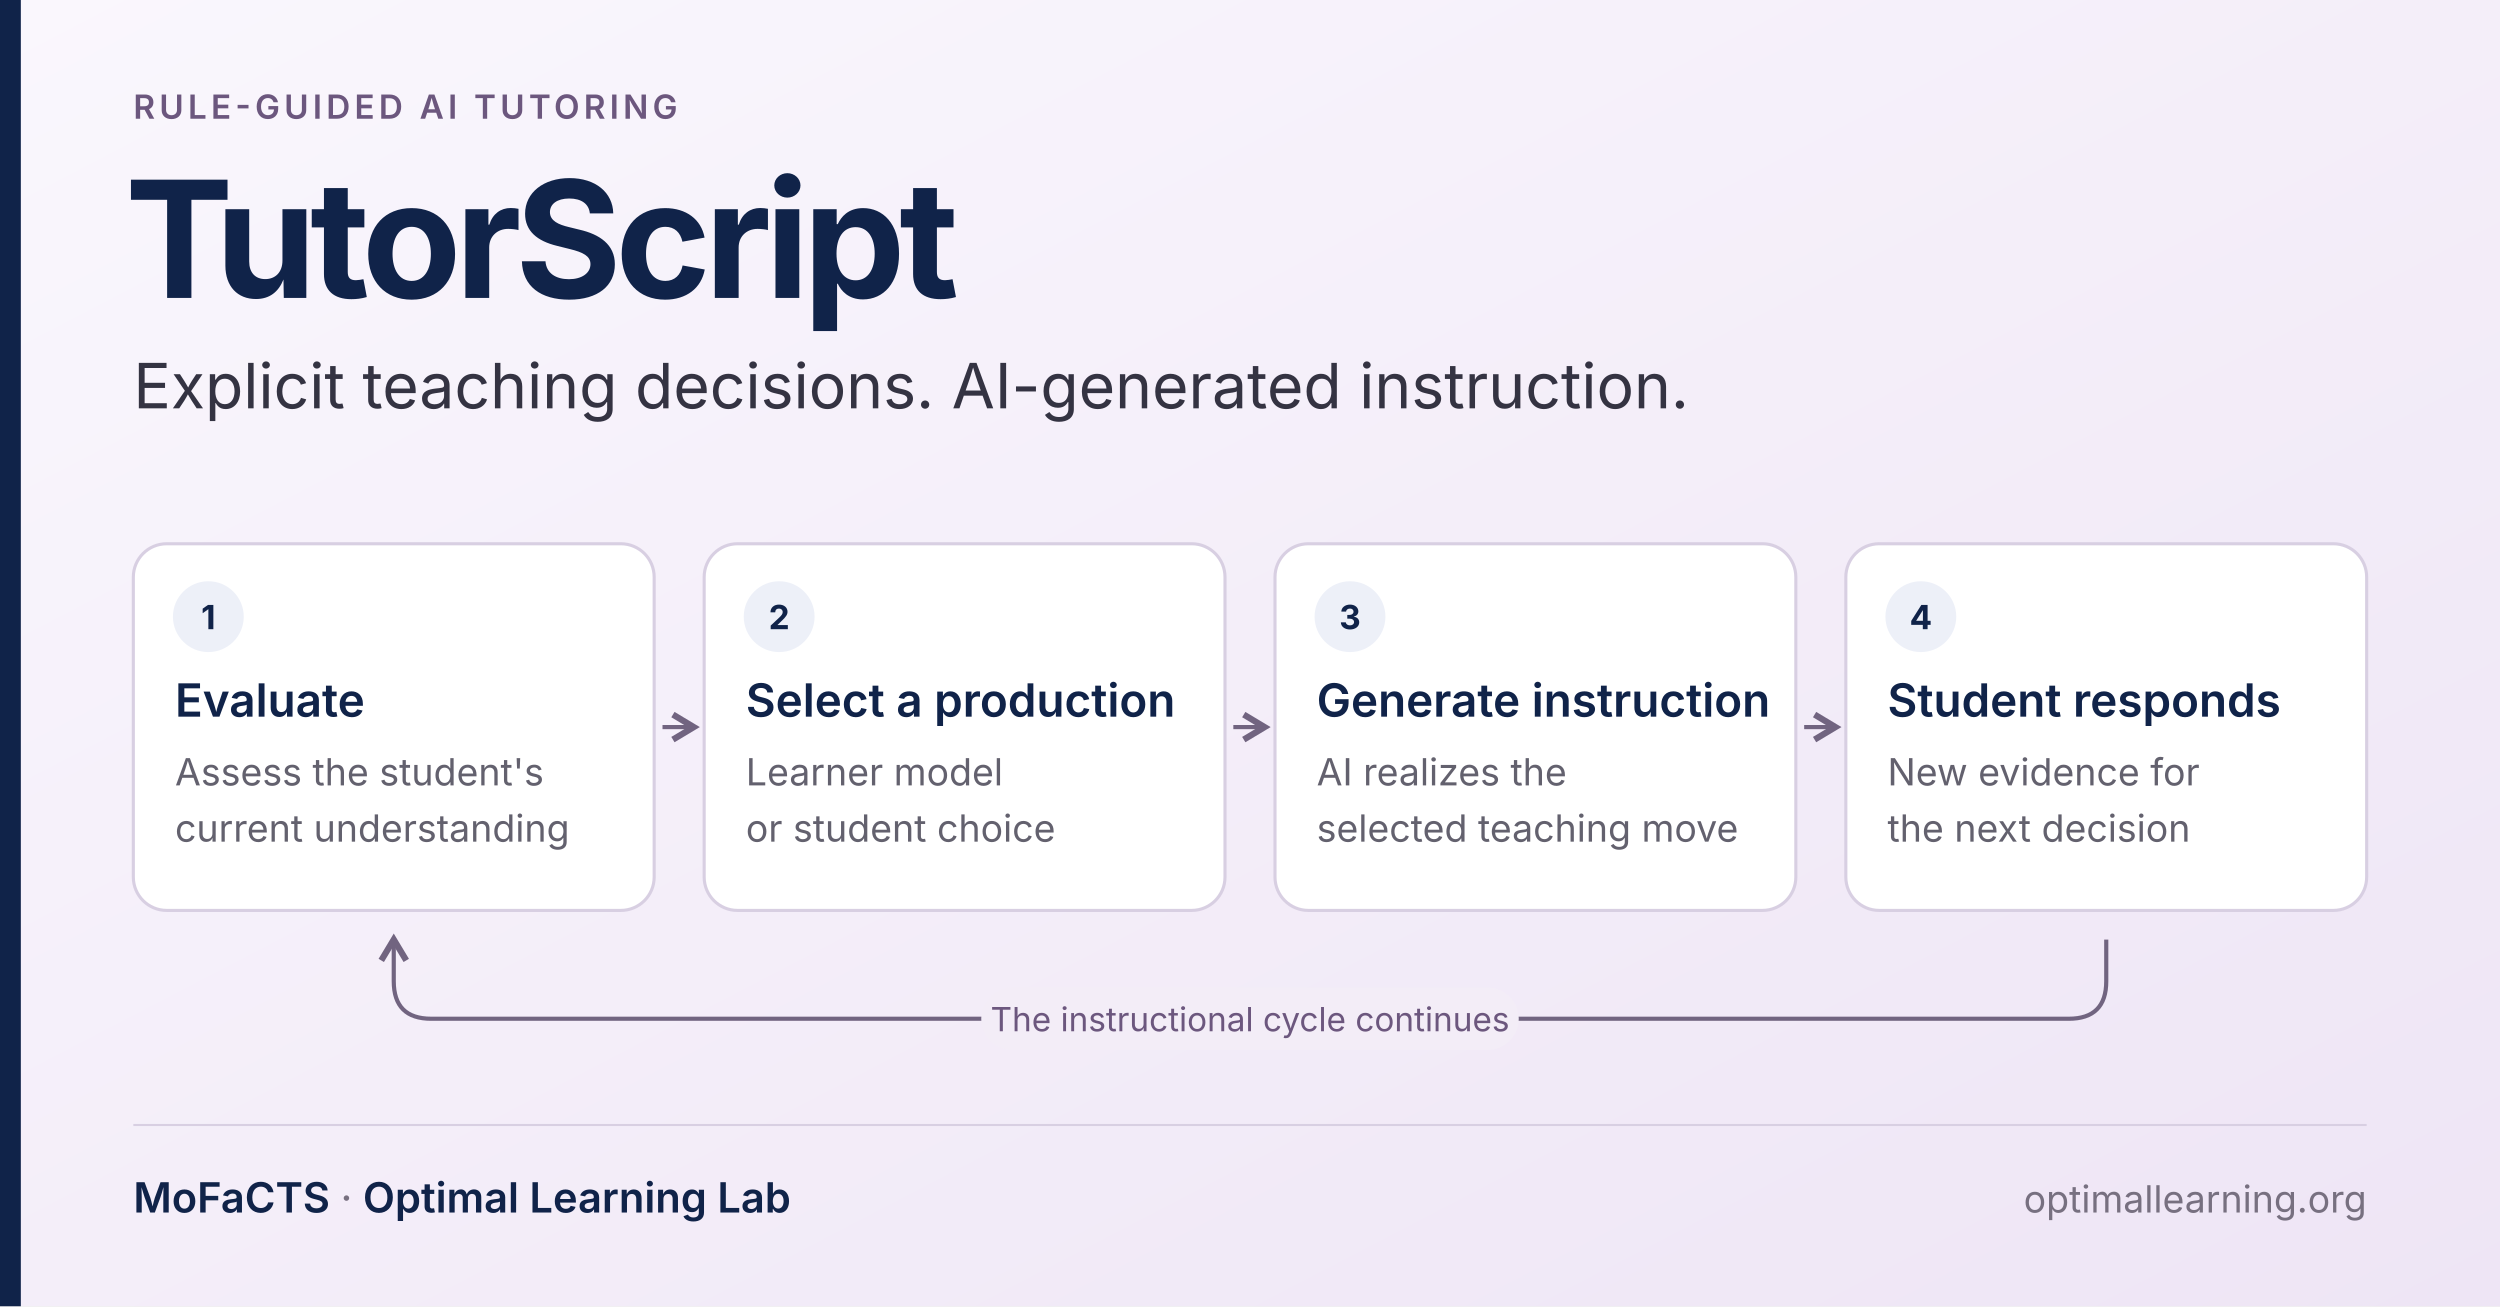
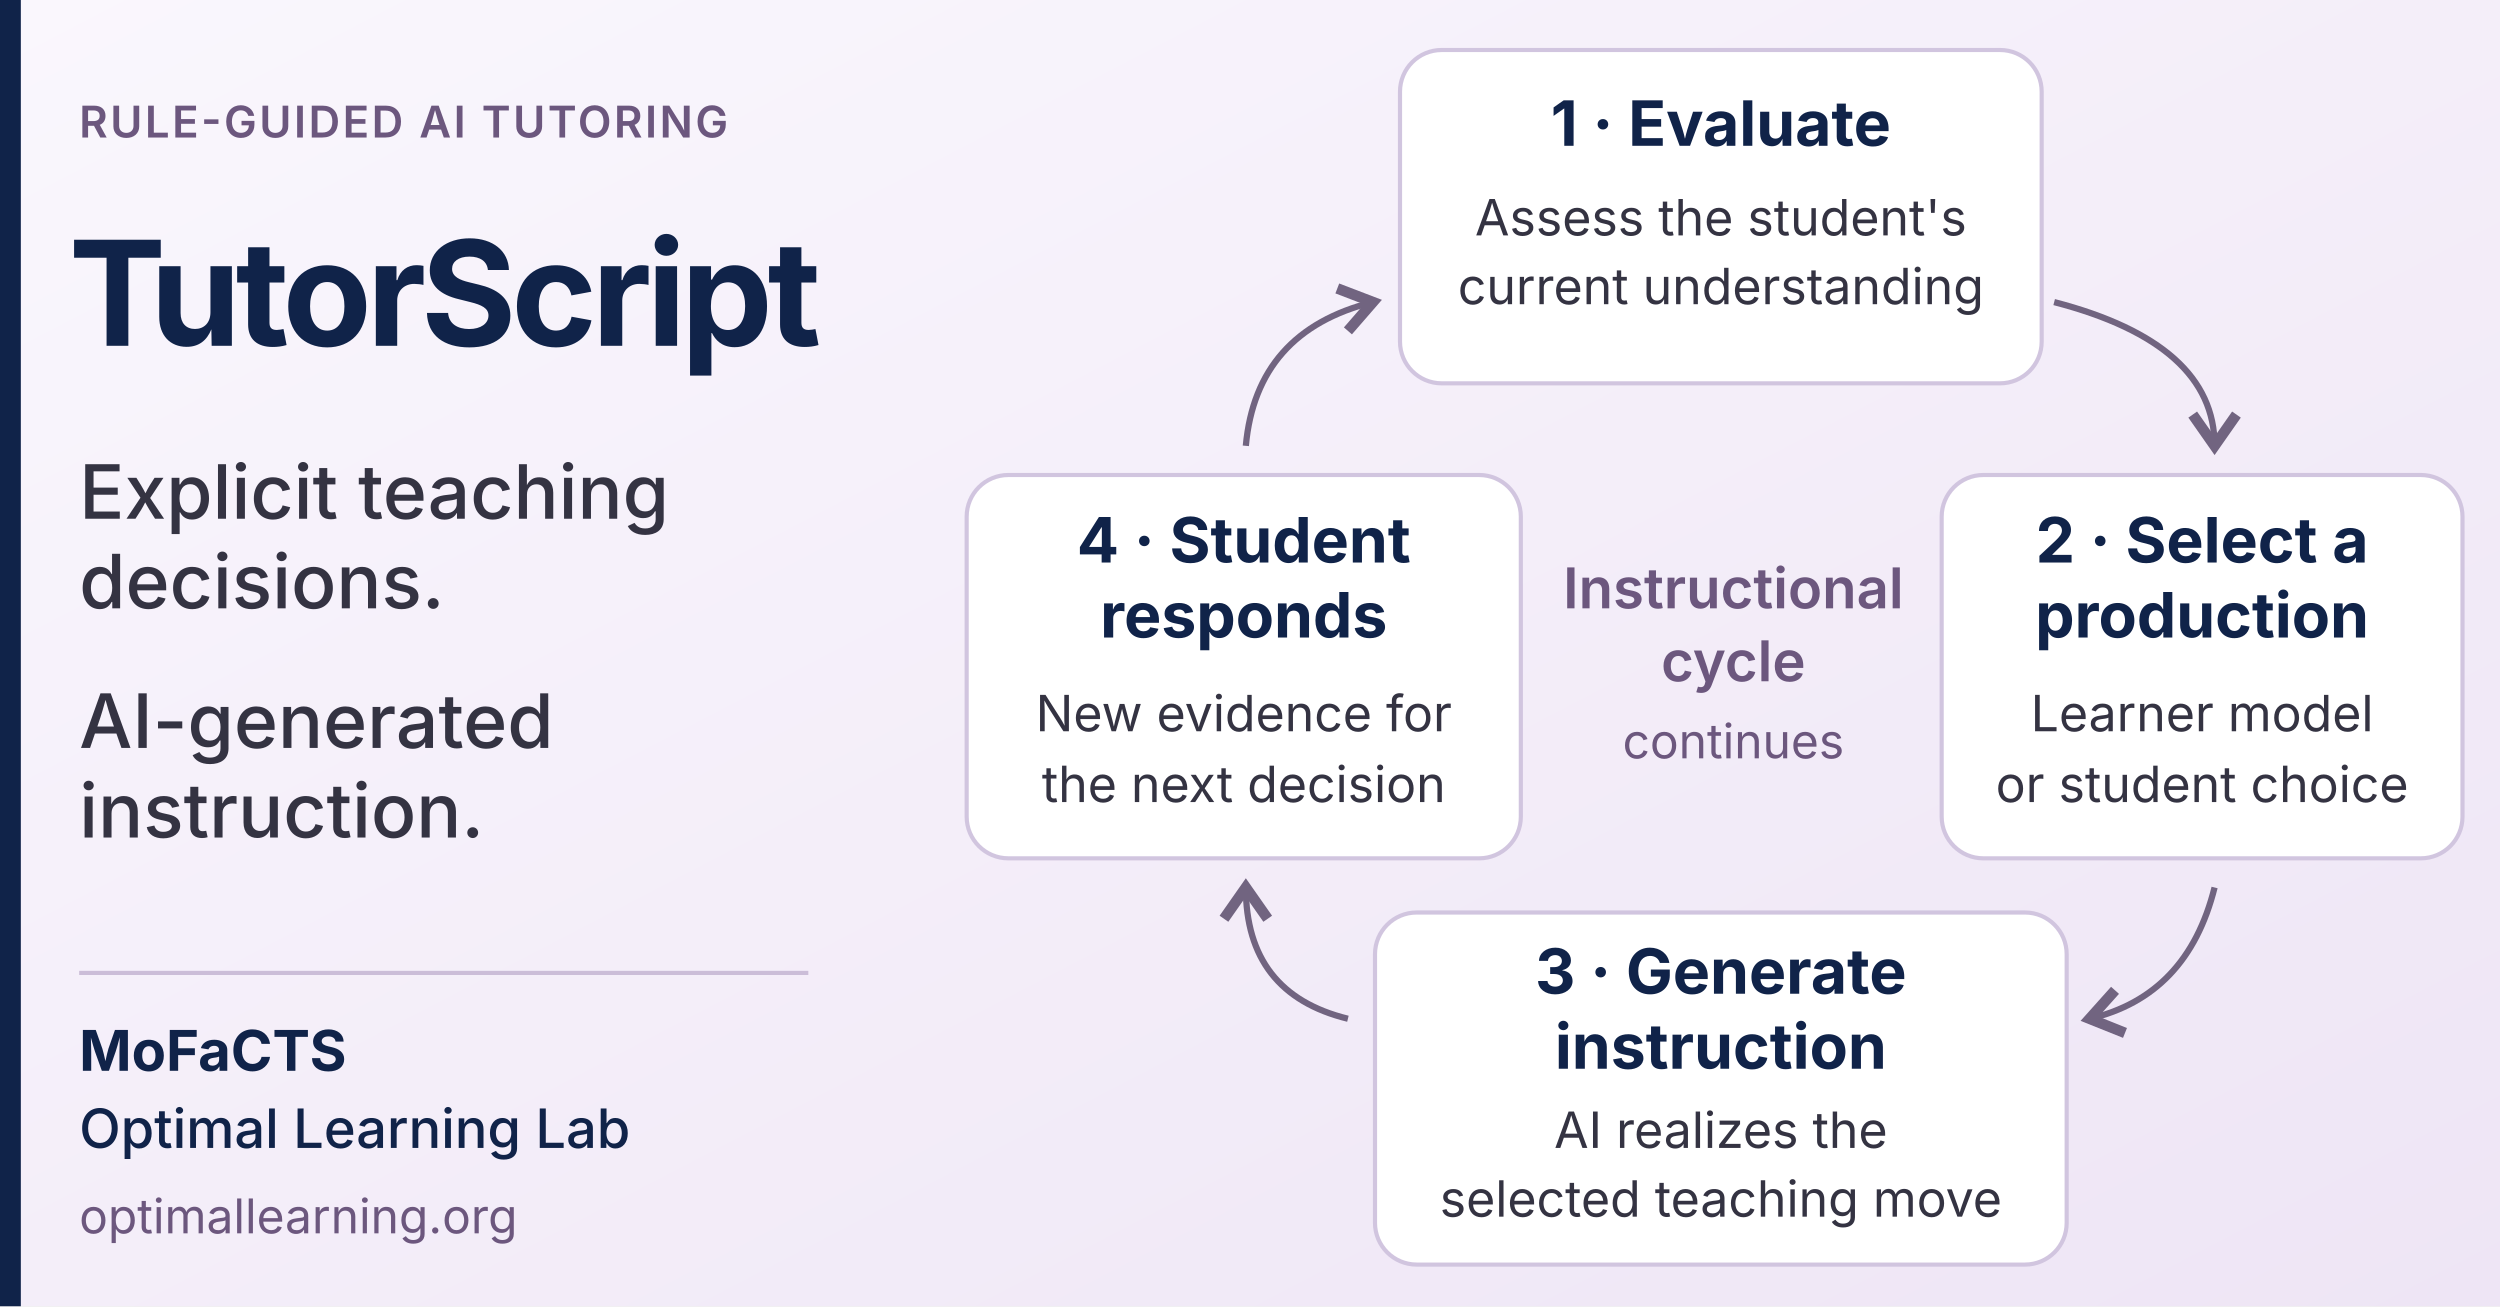
<svg xmlns="http://www.w3.org/2000/svg" width="1200" height="627" viewBox="0 0 1200 627" role="img" aria-labelledby="title desc">
  <defs>
    <linearGradient id="paper" x2="1" y2="1">
      <stop stop-color="#faf7fd" />
      <stop offset="1" stop-color="#eee5f5" />
    </linearGradient>
-     <marker id="arrow" markerWidth="8" markerHeight="8" refX="6" refY="4" orient="auto">
-       <path d="M1 1 6 4 1 7" fill="none" stroke="#716480" stroke-width="1.5" />
+     <marker id="arrow" markerWidth="9" markerHeight="9" refX="7" refY="4.5" orient="auto">
+       <path d="M2 1 7 4.5 2 8" fill="none" stroke="#716480" stroke-width="1.7" />
    </marker>
  </defs>
  <rect width="1200" height="627" fill="url(#paper)" />
-   <rect x="0" width="10" height="627" fill="#102349" />
+   <rect width="10" height="627" fill="#102349" />
  <g font-family="Inter, Segoe UI, Arial, sans-serif">
-     <text x="64" y="57" font-size="16" font-weight="600" letter-spacing="2" fill="#6c577e">RULE-GUIDED AI TUTORING</text>
-     <text x="60" y="143" font-size="78" font-weight="700" letter-spacing="-3" fill="#102349">TutorScript</text>
-     <text x="64" y="196" font-size="30" fill="#343342">Explicit teaching decisions. AI-generated instruction.</text>
-     <g fill="#fff" stroke="#d8cfe2" stroke-width="1.5">
-       <rect x="64" y="261" width="250" height="176" rx="16" />
-       <rect x="338" y="261" width="250" height="176" rx="16" />
-       <rect x="612" y="261" width="250" height="176" rx="16" />
-       <rect x="886" y="261" width="250" height="176" rx="16" />
+     <text x="38" y="66" font-size="21" font-weight="600" letter-spacing="1.2" fill="#6c577e">RULE-GUIDED AI TUTORING</text>
+     <text x="33" y="166" font-size="70" font-weight="700" letter-spacing="-2.5" fill="#102349">TutorScript</text>
+     <g font-size="36" font-weight="500" fill="#343342">
+       <text x="38" y="249">Explicit teaching</text>
+       <text x="38" y="292">decisions.</text>
+       <text x="38" y="359">AI-generated</text>
+       <text x="38" y="402">instruction.</text>
    </g>
-     <g fill="#edf0f8">
-       <circle cx="100" cy="296" r="17" />
-       <circle cx="374" cy="296" r="17" />
-       <circle cx="648" cy="296" r="17" />
-       <circle cx="922" cy="296" r="17" />
+     <path d="M38 467h350" stroke="#cbbdd8" stroke-width="2" />
+     <text x="38" y="514" font-size="27" font-weight="650" fill="#102349">MoFaCTS</text>
+     <text x="38" y="551" font-size="26" font-weight="500" fill="#102349">Optimal Learning Lab</text>
+     <text x="38" y="592" font-size="23" fill="#6c577e">optimallearning.org</text>
+     <g fill="none" stroke="#716480" stroke-width="3" marker-end="url(#arrow)">
+       <path d="M986 145Q1063 165 1063 214" />
+       <path d="M1063 426Q1050 478 1003 489" />
+       <path d="M647 489Q598 477 598 426" />
+       <path d="M598 214Q603 159 659 145" />
    </g>
-     <g fill="#102349" font-size="16" font-weight="700" text-anchor="middle">
-       <text x="100" y="302">1</text>
-       <text x="374" y="302">2</text>
-       <text x="648" y="302">3</text>
-       <text x="922" y="302">4</text>
+     <g fill="#fff" stroke="#d1c5df" stroke-width="2">
+       <rect x="672" y="24" width="308" height="160" rx="20" />
+       <rect x="932" y="228" width="250" height="184" rx="20" />
+       <rect x="660" y="438" width="332" height="169" rx="20" />
+       <rect x="464" y="228" width="266" height="184" rx="20" />
    </g>
-     <g fill="#102349" font-size="22" font-weight="600">
-       <text x="84" y="344">Evaluate</text>
-       <text x="358" y="344">Select a production</text>
-       <text x="632" y="344">Generate instruction</text>
-       <text x="906" y="344">Student responds</text>
+     <g fill="#102349" font-size="30" font-weight="650" text-anchor="middle">
+       <text x="826" y="70">1 · Evaluate</text>
+       <text x="1057" y="270">2 · Select a</text>
+       <text x="1057" y="306">production</text>
+       <text x="826" y="477">3 · Generate</text>
+       <text x="826" y="513">instruction</text>
+       <text x="597" y="270">4 · Student</text>
+       <text x="597" y="306">responds</text>
    </g>
-     <g fill="#63616e" font-size="18">
-       <text x="84" y="377">Assess the student's</text>
-       <text x="84" y="404">current understanding</text>
-       <text x="358" y="377">Learner model</text>
-       <text x="358" y="404">or student choice</text>
-       <text x="632" y="377">AI realizes the</text>
-       <text x="632" y="404">selected teaching move</text>
-       <text x="906" y="377">New evidence for</text>
-       <text x="906" y="404">the next decision</text>
+     <g fill="#343342" font-size="24" text-anchor="middle">
+       <text x="826" y="113">Assess the student's</text>
+       <text x="826" y="146">current understanding</text>
+       <text x="1057" y="351">Learner model</text>
+       <text x="1057" y="385">or student choice</text>
+       <text x="826" y="551">AI realizes the</text>
+       <text x="826" y="584">selected teaching move</text>
+       <text x="597" y="351">New evidence for</text>
+       <text x="597" y="385">the next decision</text>
    </g>
-     <g fill="none" stroke="#716480" stroke-width="2" marker-end="url(#arrow)">
-       <path d="M318 349h15" />
-       <path d="M592 349h15" />
-       <path d="M866 349h15" />
-       <path d="M1011 451v20q0 18-18 18H207q-18 0-18-18v-20" />
+     <g fill="#6c577e" font-size="27" font-weight="600" text-anchor="middle">
+       <text x="832" y="292">Instructional</text>
+       <text x="832" y="327">cycle</text>
    </g>
-     <rect x="471" y="474" width="258" height="30" rx="15" fill="#f3edf7" />
-     <text x="600" y="495" text-anchor="middle" font-size="16" fill="#6c577e">The instructional cycle continues</text>
-     <path d="M64 540h1072" stroke="#d8cfe2" />
-     <text x="64" y="582" font-size="20" font-weight="600" fill="#102349">MoFaCTS <tspan font-weight="400" fill="#777080">·</tspan> Optimal Learning Lab</text>
-     <text x="1136" y="582" text-anchor="end" font-size="18" fill="#777080">optimallearning.org</text>
+     <text x="832" y="364" fill="#6c577e" font-size="23" text-anchor="middle">continues</text>
  </g>
</svg>
